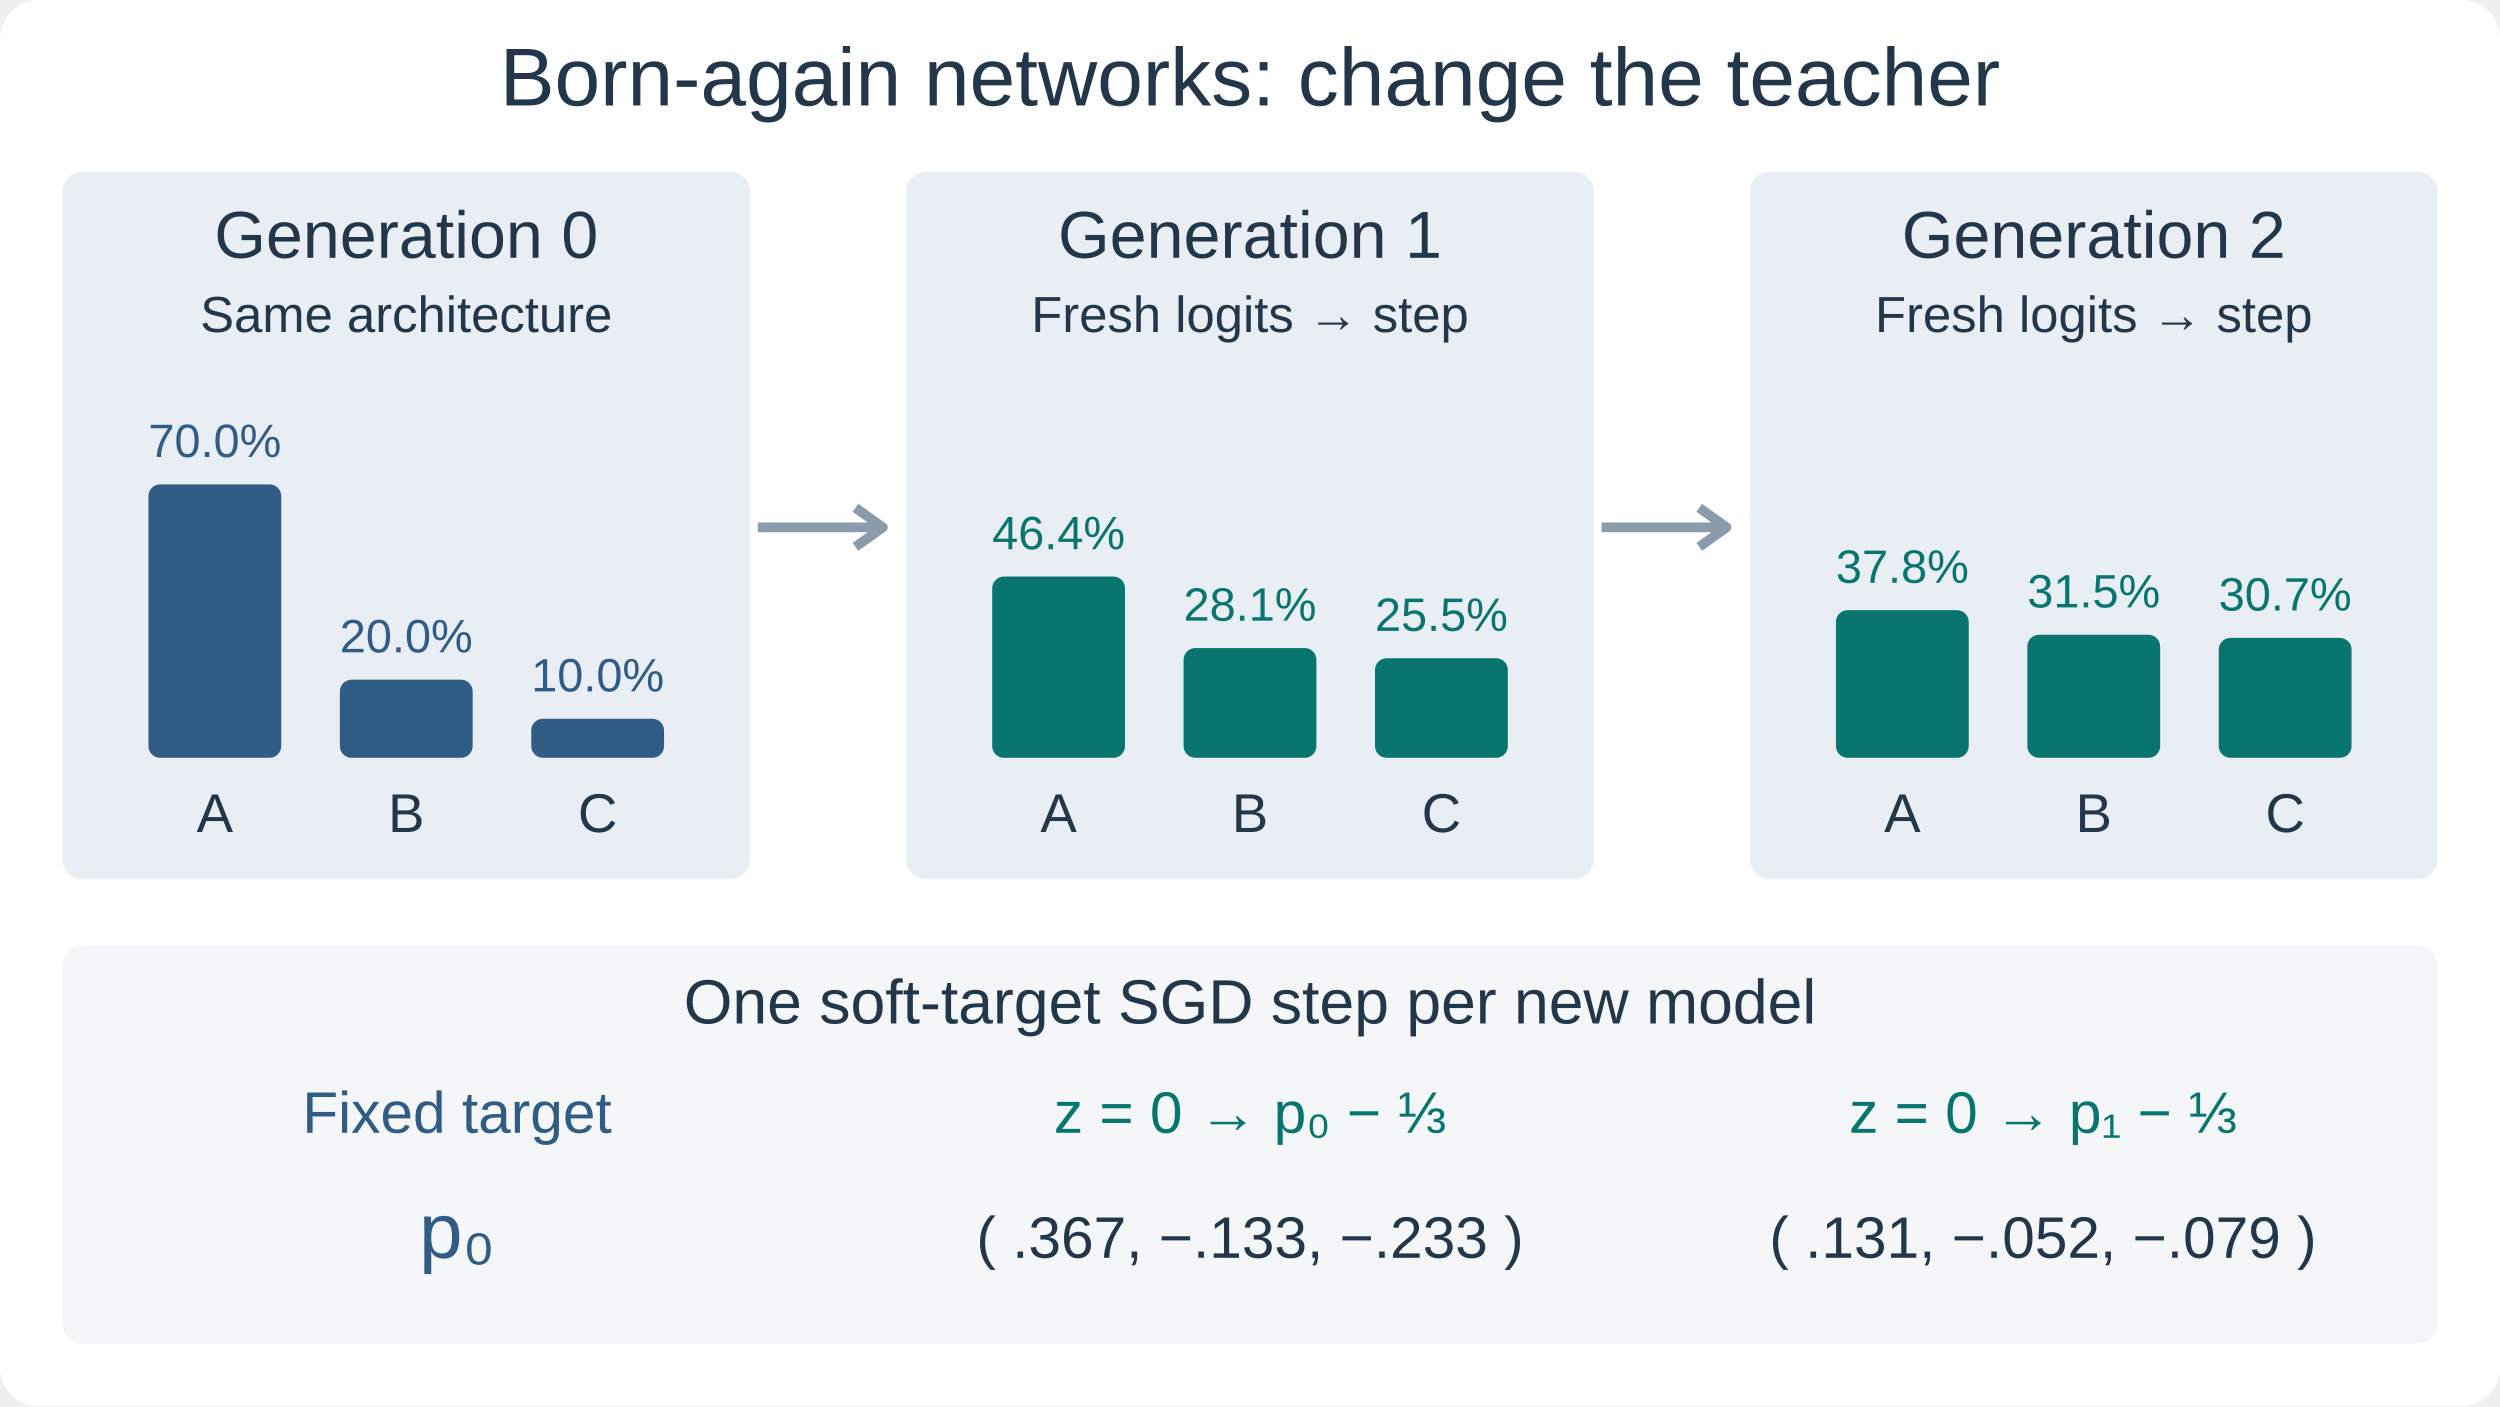
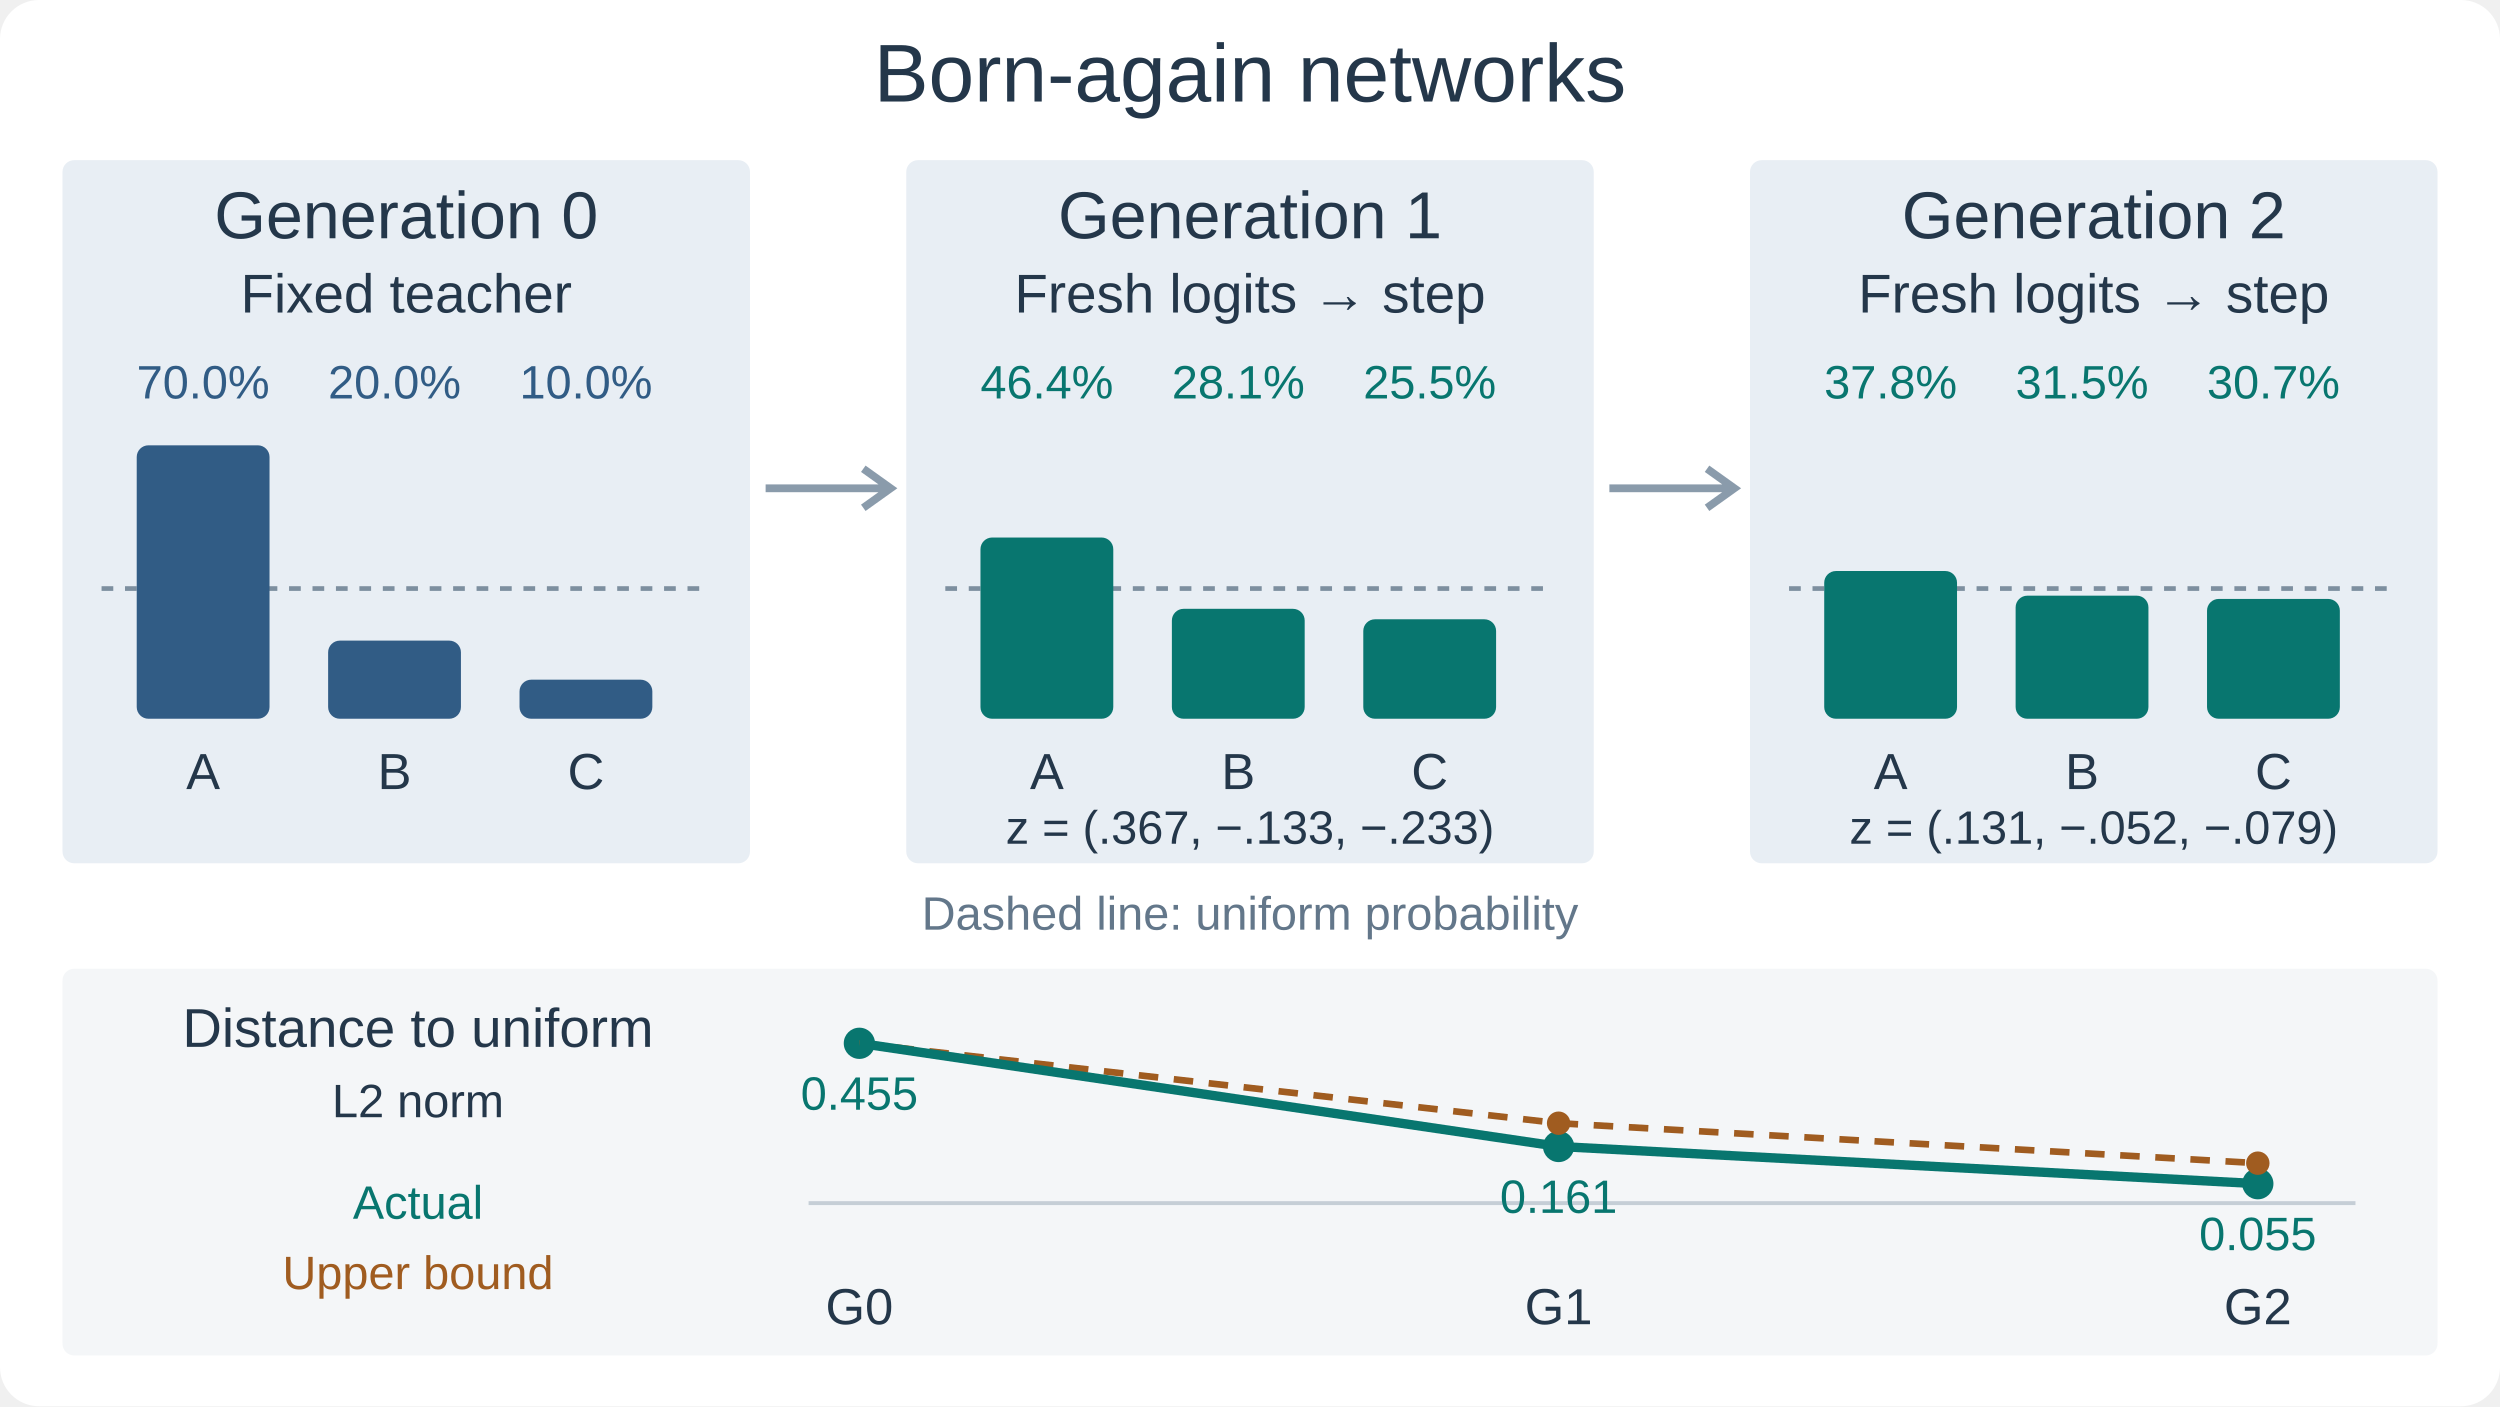
<svg xmlns="http://www.w3.org/2000/svg" viewBox="0 0 640 360" width="640" height="360" role="img" aria-labelledby="title desc">
  <rect width="640" height="360" rx="10" fill="#fff" />
  <g font-family="Arial, sans-serif">
-     <text x="320" y="27" font-size="21" fill="#24374a" text-anchor="middle">Born-again networks: change the teacher</text>
-     <rect x="16" y="44" width="176" height="181" rx="5" fill="#e8eef4" />
-     <text x="104" y="66" font-size="17" fill="#24374a" text-anchor="middle">Generation 0</text>
-     <text x="104" y="85" font-size="13" fill="#24374a" text-anchor="middle">Same architecture</text>
-     <rect x="38" y="124" width="34" height="70" rx="3" fill="#315c85" />
-     <text x="55" y="213" font-size="14" fill="#24374a" text-anchor="middle">A</text>
-     <text x="55" y="117" font-size="12" fill="#315c85" text-anchor="middle">70.0%</text>
-     <rect x="87" y="174" width="34" height="20" rx="3" fill="#315c85" />
-     <text x="104" y="213" font-size="14" fill="#24374a" text-anchor="middle">B</text>
-     <text x="104" y="167" font-size="12" fill="#315c85" text-anchor="middle">20.0%</text>
-     <rect x="136" y="184" width="34" height="10" rx="3" fill="#315c85" />
-     <text x="153" y="213" font-size="14" fill="#24374a" text-anchor="middle">C</text>
-     <text x="153" y="177" font-size="12" fill="#315c85" text-anchor="middle">10.0%</text>
-     <path d="M194 135h32m-7 -5 7 5-7 5" fill="none" stroke="#8a9bab" stroke-width="2.5" stroke-linejoin="round" />
-     <rect x="232" y="44" width="176" height="181" rx="5" fill="#e8eef4" />
-     <text x="320" y="66" font-size="17" fill="#24374a" text-anchor="middle">Generation 1</text>
-     <text x="320" y="85" font-size="13" fill="#24374a" text-anchor="middle">Fresh logits → step</text>
-     <rect x="254" y="147.6" width="34" height="46.4" rx="3" fill="#08766f" />
-     <text x="271" y="213" font-size="14" fill="#24374a" text-anchor="middle">A</text>
-     <text x="271" y="140.6" font-size="12" fill="#08766f" text-anchor="middle">46.4%</text>
-     <rect x="303" y="165.9" width="34" height="28.1" rx="3" fill="#08766f" />
-     <text x="320" y="213" font-size="14" fill="#24374a" text-anchor="middle">B</text>
-     <text x="320" y="158.9" font-size="12" fill="#08766f" text-anchor="middle">28.1%</text>
-     <rect x="352" y="168.5" width="34" height="25.5" rx="3" fill="#08766f" />
-     <text x="369" y="213" font-size="14" fill="#24374a" text-anchor="middle">C</text>
-     <text x="369" y="161.5" font-size="12" fill="#08766f" text-anchor="middle">25.5%</text>
-     <path d="M410 135h32m-7 -5 7 5-7 5" fill="none" stroke="#8a9bab" stroke-width="2.5" stroke-linejoin="round" />
-     <rect x="448" y="44" width="176" height="181" rx="5" fill="#e8eef4" />
-     <text x="536" y="66" font-size="17" fill="#24374a" text-anchor="middle">Generation 2</text>
-     <text x="536" y="85" font-size="13" fill="#24374a" text-anchor="middle">Fresh logits → step</text>
-     <rect x="470" y="156.2" width="34" height="37.8" rx="3" fill="#08766f" />
-     <text x="487" y="213" font-size="14" fill="#24374a" text-anchor="middle">A</text>
-     <text x="487" y="149.2" font-size="12" fill="#08766f" text-anchor="middle">37.8%</text>
-     <rect x="519" y="162.5" width="34" height="31.5" rx="3" fill="#08766f" />
-     <text x="536" y="213" font-size="14" fill="#24374a" text-anchor="middle">B</text>
-     <text x="536" y="155.5" font-size="12" fill="#08766f" text-anchor="middle">31.5%</text>
-     <rect x="568" y="163.3" width="34" height="30.7" rx="3" fill="#08766f" />
-     <text x="585" y="213" font-size="14" fill="#24374a" text-anchor="middle">C</text>
-     <text x="585" y="156.3" font-size="12" fill="#08766f" text-anchor="middle">30.7%</text>
-     <rect x="16" y="242" width="608" height="102" rx="5" fill="#f4f6f8" />
-     <text x="320" y="262" font-size="16" fill="#24374a" text-anchor="middle">One soft-target SGD step per new model</text>
-     <text x="117" y="290" font-size="15" fill="#315c85" text-anchor="middle">Fixed target</text>
-     <text x="320" y="290" font-size="15" fill="#08766f" text-anchor="middle">z = 0 → p₀ − ⅓</text>
-     <text x="523" y="290" font-size="15" fill="#08766f" text-anchor="middle">z = 0 → p₁ − ⅓</text>
-     <text x="320" y="322" font-size="15" fill="#24374a" text-anchor="middle">( .367, −.133, −.233 )</text>
-     <text x="523" y="322" font-size="15" fill="#24374a" text-anchor="middle">( .131, −.052, −.079 )</text>
-     <text x="117" y="322" font-size="20" fill="#315c85" text-anchor="middle">p₀</text>
+     <text x="320" y="26" font-size="21" fill="#24374a" text-anchor="middle">Born-again networks</text>
+     <rect x="16" y="41" width="176" height="180" rx="3" fill="#e8eef4" />
+     <text x="104" y="61" font-size="17" fill="#24374a" text-anchor="middle">Generation 0</text>
+     <text x="104" y="80" font-size="14" fill="#24374a" text-anchor="middle">Fixed teacher</text>
+     <path d="M26 150.667H182" stroke="#63778a" stroke-dasharray="3 3" stroke-width="1.2" opacity=".8" />
+     <rect x="35" y="114.000" width="34" height="70.000" rx="3" fill="#315c85" />
+     <text x="52" y="202" font-size="13" fill="#24374a" text-anchor="middle">A</text>
+     <text x="52" y="102" font-size="12" fill="#315c85" text-anchor="middle">70.0%</text>
+     <rect x="84" y="164.000" width="34" height="20.000" rx="3" fill="#315c85" />
+     <text x="101" y="202" font-size="13" fill="#24374a" text-anchor="middle">B</text>
+     <text x="101" y="102" font-size="12" fill="#315c85" text-anchor="middle">20.0%</text>
+     <rect x="133" y="174.000" width="34" height="10.000" rx="3" fill="#315c85" />
+     <text x="150" y="202" font-size="13" fill="#24374a" text-anchor="middle">C</text>
+     <text x="150" y="102" font-size="12" fill="#315c85" text-anchor="middle">10.0%</text>
+     <path d="M196 125h32m-7 -5 7 5-7 5" fill="none" stroke="#8a9bab" stroke-width="2" />
+     <rect x="232" y="41" width="176" height="180" rx="3" fill="#e8eef4" />
+     <text x="320" y="61" font-size="17" fill="#24374a" text-anchor="middle">Generation 1</text>
+     <text x="320" y="80" font-size="14" fill="#24374a" text-anchor="middle">Fresh logits → step</text>
+     <path d="M242 150.667H398" stroke="#63778a" stroke-dasharray="3 3" stroke-width="1.2" opacity=".8" />
+     <rect x="251" y="137.604" width="34" height="46.396" rx="3" fill="#08766f" />
+     <text x="268" y="202" font-size="13" fill="#24374a" text-anchor="middle">A</text>
+     <text x="268" y="102" font-size="12" fill="#08766f" text-anchor="middle">46.4%</text>
+     <rect x="300" y="155.859" width="34" height="28.141" rx="3" fill="#08766f" />
+     <text x="317" y="202" font-size="13" fill="#24374a" text-anchor="middle">B</text>
+     <text x="317" y="102" font-size="12" fill="#08766f" text-anchor="middle">28.1%</text>
+     <rect x="349" y="158.537" width="34" height="25.463" rx="3" fill="#08766f" />
+     <text x="366" y="202" font-size="13" fill="#24374a" text-anchor="middle">C</text>
+     <text x="366" y="102" font-size="12" fill="#08766f" text-anchor="middle">25.5%</text>
+     <text x="320" y="216" font-size="12" fill="#24374a" text-anchor="middle">z = (.367, −.133, −.233)</text>
+     <path d="M412 125h32m-7 -5 7 5-7 5" fill="none" stroke="#8a9bab" stroke-width="2" />
+     <rect x="448" y="41" width="176" height="180" rx="3" fill="#e8eef4" />
+     <text x="536" y="61" font-size="17" fill="#24374a" text-anchor="middle">Generation 2</text>
+     <text x="536" y="80" font-size="14" fill="#24374a" text-anchor="middle">Fresh logits → step</text>
+     <path d="M458 150.667H614" stroke="#63778a" stroke-dasharray="3 3" stroke-width="1.2" opacity=".8" />
+     <rect x="467" y="146.182" width="34" height="37.818" rx="3" fill="#08766f" />
+     <text x="484" y="202" font-size="13" fill="#24374a" text-anchor="middle">A</text>
+     <text x="484" y="102" font-size="12" fill="#08766f" text-anchor="middle">37.8%</text>
+     <rect x="516" y="152.493" width="34" height="31.507" rx="3" fill="#08766f" />
+     <text x="533" y="202" font-size="13" fill="#24374a" text-anchor="middle">B</text>
+     <text x="533" y="102" font-size="12" fill="#08766f" text-anchor="middle">31.5%</text>
+     <rect x="565" y="153.325" width="34" height="30.675" rx="3" fill="#08766f" />
+     <text x="582" y="202" font-size="13" fill="#24374a" text-anchor="middle">C</text>
+     <text x="582" y="102" font-size="12" fill="#08766f" text-anchor="middle">30.7%</text>
+     <text x="536" y="216" font-size="12" fill="#24374a" text-anchor="middle">z = (.131, −.052, −.079)</text>
+     <text x="320" y="238" font-size="12" fill="#63778a" text-anchor="middle">Dashed line: uniform probability</text>
+     <rect x="16" y="248" width="608" height="99" rx="3" fill="#f4f6f8" />
+     <text x="107" y="268" font-size="14" fill="#24374a" text-anchor="middle">Distance to uniform</text>
+     <text x="107" y="286" font-size="12" fill="#24374a" text-anchor="middle">L2 norm</text>
+     <text x="107" y="312" font-size="12" fill="#08766f" text-anchor="middle">Actual</text>
+     <text x="107" y="330" font-size="12" fill="#a05c20" text-anchor="middle">Upper bound</text>
+     <path d="M207 308H603" stroke="#c5ced6" stroke-width="1" />
+     <circle cx="220" cy="267.085" r="4" fill="#08766f" />
+     <text x="220" y="284.085" font-size="12" fill="#08766f" text-anchor="middle">0.455</text>
+     <text x="220" y="339" font-size="13" fill="#24374a" text-anchor="middle">G0</text>
+     <path d="M220 267.085L399 287.543" stroke="#a05c20" stroke-width="1.7" stroke-dasharray="5 4" fill="none" />
+     <path d="M220 267.085L399 293.501" stroke="#08766f" stroke-width="2.4" fill="none" />
+     <circle cx="399" cy="293.501" r="4" fill="#08766f" />
+     <text x="399" y="310.501" font-size="12" fill="#08766f" text-anchor="middle">0.161</text>
+     <circle cx="399" cy="287.543" r="3" fill="#a05c20" />
+     <text x="399" y="339" font-size="13" fill="#24374a" text-anchor="middle">G1</text>
+     <path d="M399 287.543L578 297.771" stroke="#a05c20" stroke-width="1.7" stroke-dasharray="5 4" fill="none" />
+     <path d="M399 293.501L578 303.029" stroke="#08766f" stroke-width="2.4" fill="none" />
+     <circle cx="578" cy="303.029" r="4" fill="#08766f" />
+     <text x="578" y="320.029" font-size="12" fill="#08766f" text-anchor="middle">0.055</text>
+     <circle cx="578" cy="297.771" r="3" fill="#a05c20" />
+     <text x="578" y="339" font-size="13" fill="#24374a" text-anchor="middle">G2</text>
  </g>
</svg>
